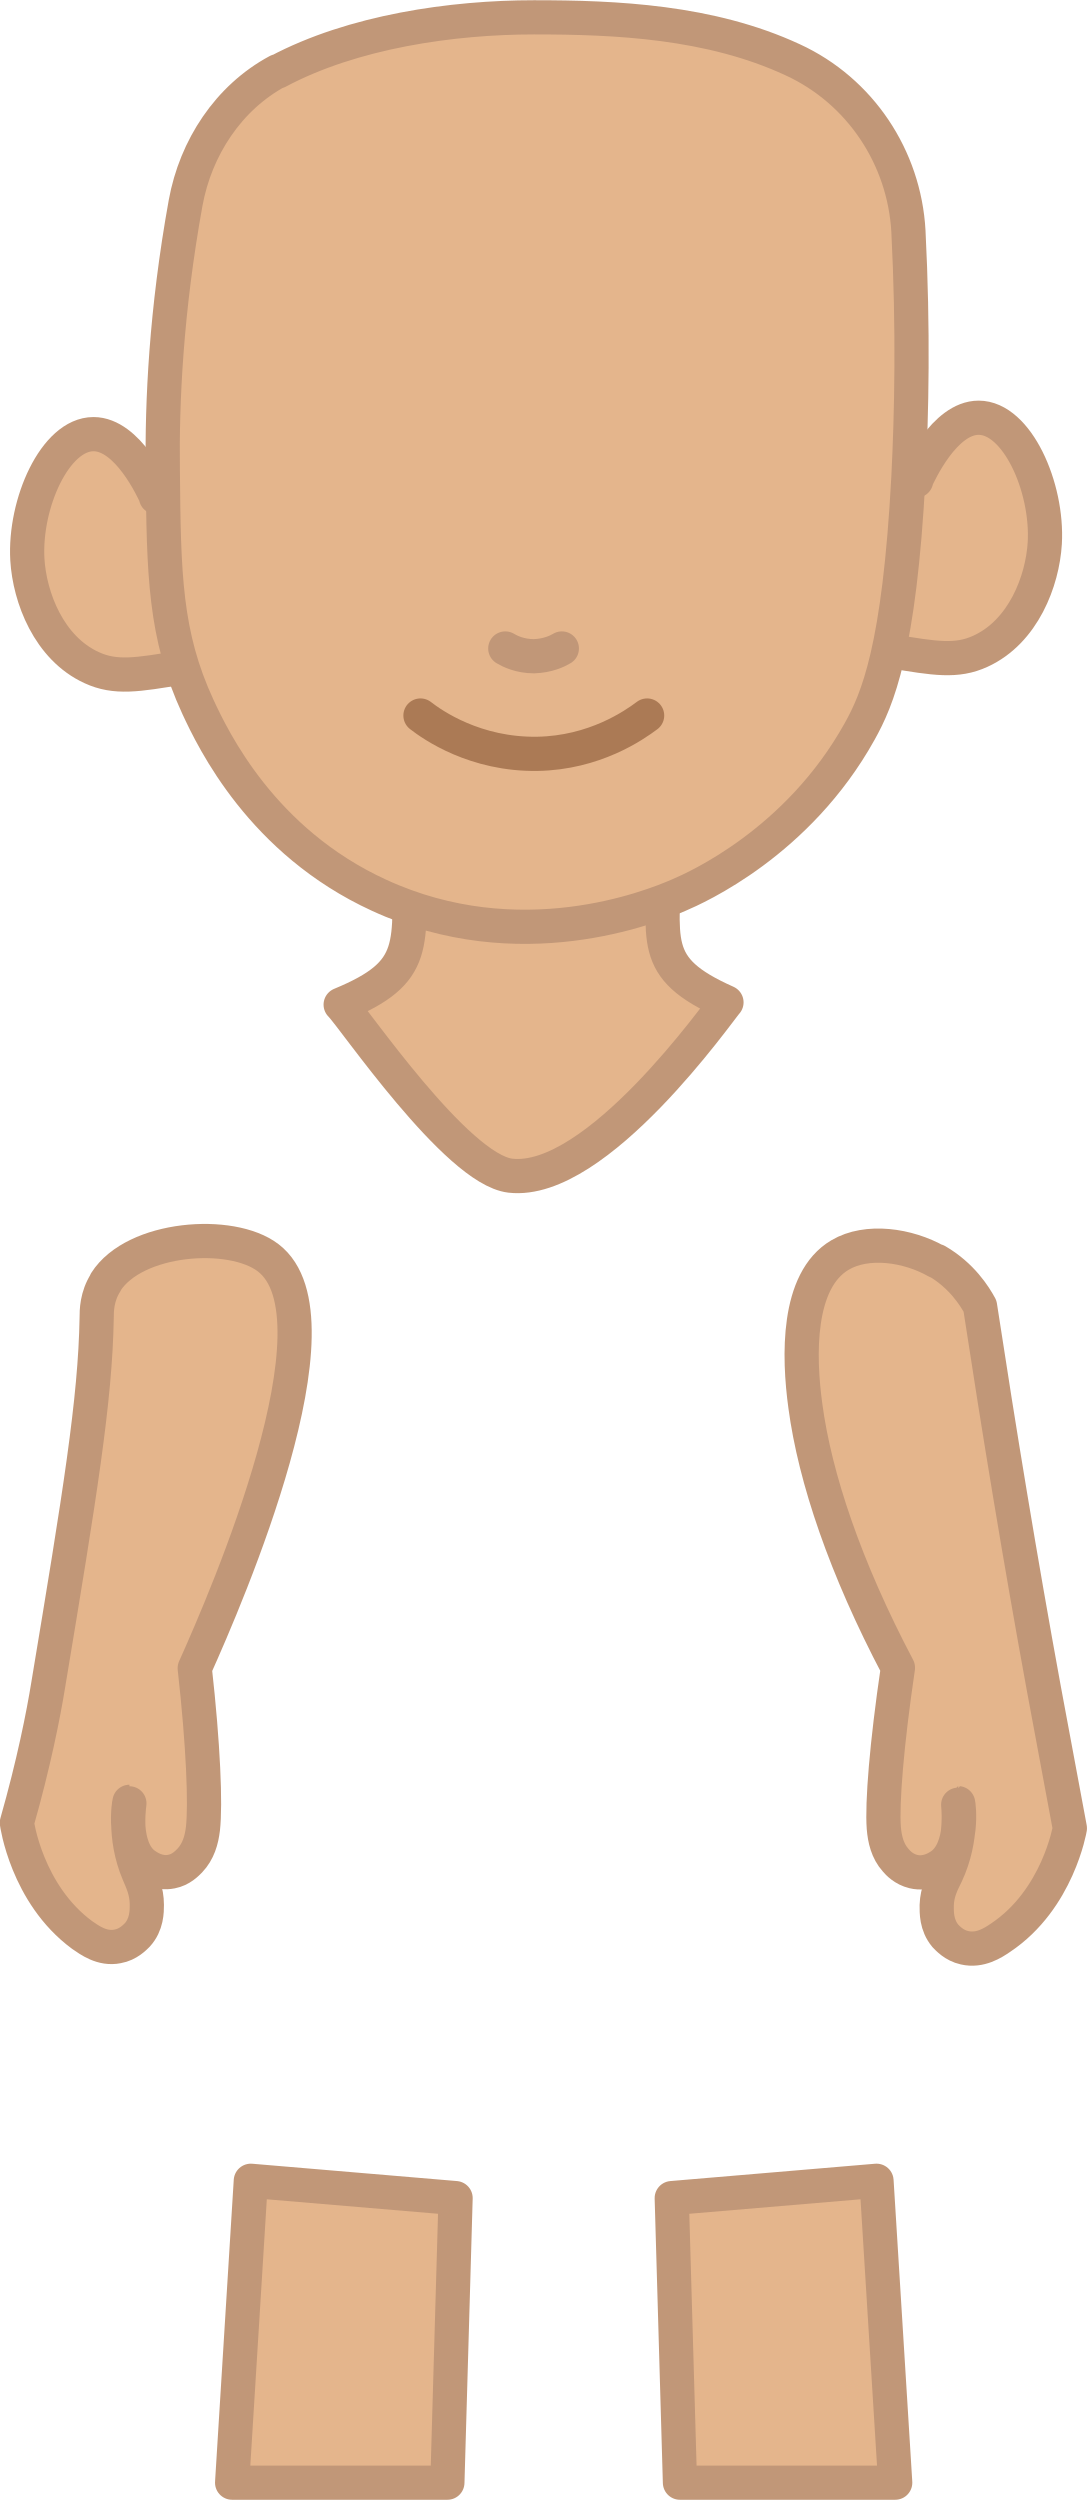
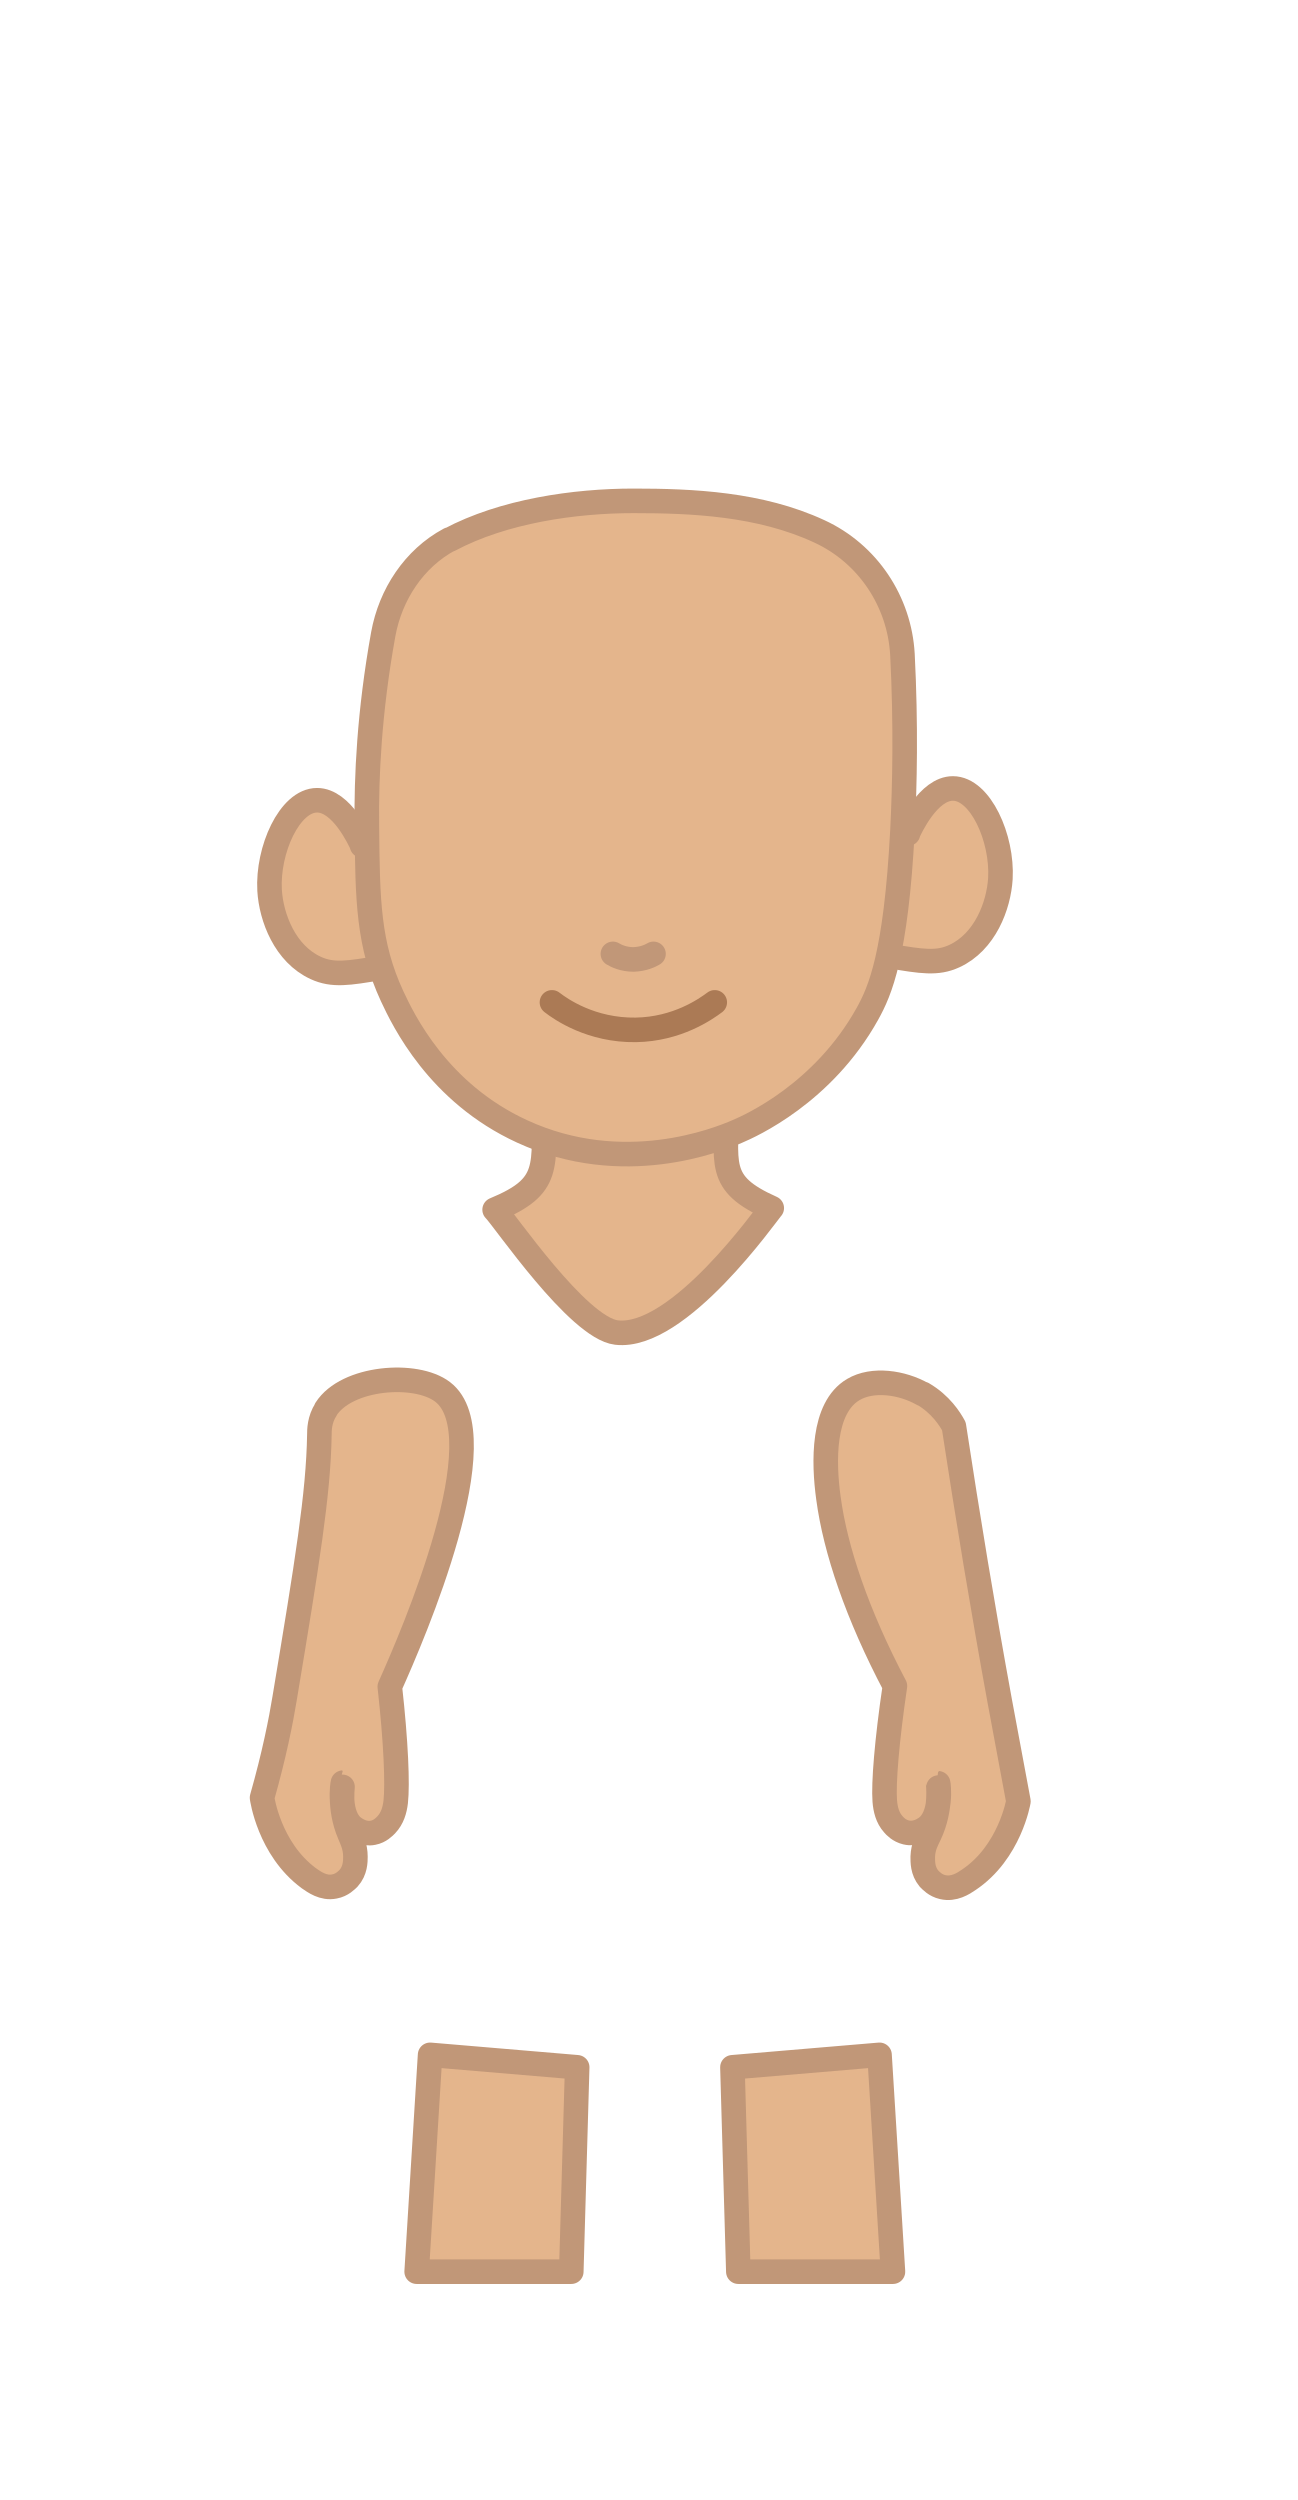
- <svg xmlns="http://www.w3.org/2000/svg" id="skin_beige" viewBox="0 0 23.83 54.82">
-   <path d="M5.09,54.44h4.72c.06-2.08.12-4.16.18-6.24l-4.49-.38c-.14,2.21-.27,4.41-.41,6.62Z" fill="#e4b58c" stroke="#c19778" stroke-linecap="round" stroke-linejoin="round" stroke-width=".75" />
-   <path d="M19.63,54.44h-4.72c-.06-2.08-.12-4.16-.18-6.24l4.49-.38c.14,2.21.27,4.41.41,6.62Z" fill="#e4b58c" stroke="#c19778" stroke-linecap="round" stroke-linejoin="round" stroke-width=".75" />
-   <path d="M20.08,10.54c.08-.17.63-1.38,1.38-1.38.84,0,1.52,1.52,1.45,2.75-.05.83-.47,1.94-1.41,2.37-.52.24-1,.16-1.95,0-1.43-.24-2.19-.36-2.6-.99-.59-.92-.29-2.71.92-3.21.69-.28,1.54-.09,2.22.46Z" fill="#e4b58c" stroke="#c19778" stroke-linecap="round" stroke-linejoin="round" stroke-width=".75" />
-   <path d="M3.43,10.9c-.08-.17-.63-1.38-1.38-1.38-.84,0-1.52,1.52-1.45,2.75.05.83.47,1.94,1.41,2.37.52.24,1,.16,1.95,0,1.43-.24,2.19-.36,2.6-.99.59-.92.29-2.71-.92-3.21-.69-.28-1.54-.09-2.22.46Z" fill="#e4b58c" stroke="#c19778" stroke-linecap="round" stroke-linejoin="round" stroke-width=".75" />
-   <path id="Neck" d="M8.97,18.75c0,1.99.24,2.56-1.5,3.28.27.26,2.54,3.61,3.72,3.75,1.9.22,4.59-3.64,4.74-3.8-1.73-.77-1.37-1.34-1.37-3.26-1.86.01-3.72.02-5.58.03Z" fill="#e4b58c" stroke="#c19778" stroke-linecap="round" stroke-linejoin="round" stroke-width=".75" />
-   <path id="Face" d="M6.09,1.56c-1.08.58-1.8,1.68-2.02,2.89-.43,2.38-.52,4.38-.5,5.85.02,2.29.04,3.62.77,5.2.34.73,1.4,2.95,3.97,4.13,3.08,1.42,5.97.26,6.57,0,.4-.17,2.62-1.16,3.97-3.59.39-.7.87-1.8,1.07-5.58.07-1.39.11-3.22,0-5.39-.09-1.62-1.06-3.08-2.54-3.76-1.81-.84-3.88-.93-5.67-.93s-3.97.31-5.62,1.19Z" fill="#e4b58c" stroke="#c19778" stroke-linecap="round" stroke-linejoin="round" stroke-width=".75" />
-   <path d="M9.22,15.69c.27.21,1.2.86,2.56.84,1.26-.02,2.13-.63,2.41-.84" fill="none" stroke="#ab7a55" stroke-linecap="round" stroke-linejoin="round" stroke-width=".75" />
-   <path d="M2.32,28.12c-.2.31-.2.63-.2.77-.03,1.81-.37,3.89-1.06,8.04-.11.68-.32,1.74-.69,3.04,0,0,.21,1.56,1.43,2.46.16.11.44.32.78.25.23-.04.38-.2.43-.25.21-.23.21-.52.21-.66,0-.31-.11-.52-.18-.69-.35-.82-.19-1.57-.2-1.57-.01,0-.17,1.02.34,1.38.06.04.29.21.58.15.21-.04.34-.18.4-.24.19-.2.26-.45.29-.7.06-.53.01-1.82-.18-3.52.72-1.6,3.34-7.68,1.61-9-.81-.62-2.93-.46-3.56.53Z" fill="#e4b58c" stroke="#c19778" stroke-linecap="round" stroke-linejoin="round" stroke-width=".75" />
-   <path d="M20.54,27.65c.55.32.83.77.95.99.42,2.75.88,5.55,1.4,8.39.19,1.03.38,2.05.57,3.06,0,0-.26,1.56-1.52,2.4-.16.11-.45.3-.79.22-.23-.05-.37-.21-.42-.26-.2-.24-.19-.52-.19-.67.01-.31.13-.51.21-.68.38-.81.25-1.56.26-1.56.01,0,.14,1.02-.39,1.37-.06.04-.3.2-.59.13-.21-.05-.34-.19-.39-.25-.18-.2-.24-.46-.26-.71-.04-.53.06-1.82.31-3.51-1.15-2.18-1.82-4.16-2.03-5.74-.15-1.09-.19-2.75.76-3.31.59-.35,1.49-.22,2.12.14Z" fill="#e4b58c" stroke="#c19778" stroke-linecap="round" stroke-linejoin="round" stroke-width=".75" />
-   <path d="M12.32,14.22c-.1.06-.31.16-.61.17-.31,0-.53-.11-.63-.17" fill="#e4b58c" stroke="#c19778" stroke-linecap="round" stroke-linejoin="round" stroke-width=".75" />
+ <svg xmlns="http://www.w3.org/2000/svg" id="skin_beige" viewBox="0 0 39.6 76.32">
+   <path d="M12.72,69.35h4.72c.06-2.08.12-4.16.18-6.24l-4.49-.38c-.14,2.21-.27,4.41-.41,6.62Z" fill="#e4b58c" stroke="#c19778" stroke-linecap="round" stroke-linejoin="round" stroke-width=".75" />
+   <path d="M27.26,69.35h-4.72c-.06-2.08-.12-4.16-.18-6.24l4.49-.38c.14,2.21.27,4.41.41,6.62Z" fill="#e4b58c" stroke="#c19778" stroke-linecap="round" stroke-linejoin="round" stroke-width=".75" />
+   <path d="M27.71,25.45c.08-.17.63-1.38,1.38-1.38.84,0,1.52,1.52,1.45,2.75-.05.83-.47,1.94-1.41,2.37-.52.24-1,.16-1.95,0-1.43-.24-2.19-.36-2.6-.99-.59-.92-.29-2.71.92-3.21.69-.28,1.54-.09,2.22.46Z" fill="#e4b58c" stroke="#c19778" stroke-linecap="round" stroke-linejoin="round" stroke-width=".75" />
+   <path d="M11.06,25.81c-.08-.17-.63-1.38-1.38-1.38-.84,0-1.52,1.52-1.45,2.75.05.83.47,1.94,1.41,2.37.52.24,1,.16,1.95,0,1.43-.24,2.19-.36,2.6-.99.59-.92.29-2.71-.92-3.21-.69-.28-1.54-.09-2.22.46Z" fill="#e4b58c" stroke="#c19778" stroke-linecap="round" stroke-linejoin="round" stroke-width=".75" />
+   <path id="Neck" d="M16.6,33.65c0,1.99.24,2.56-1.5,3.28.27.26,2.54,3.61,3.72,3.75,1.9.22,4.59-3.64,4.74-3.8-1.73-.77-1.37-1.34-1.37-3.26-1.86.01-3.72.02-5.58.03Z" fill="#e4b58c" stroke="#c19778" stroke-linecap="round" stroke-linejoin="round" stroke-width=".75" />
+   <path id="Face" d="M13.72,16.47c-1.08.58-1.8,1.68-2.02,2.89-.43,2.38-.52,4.38-.5,5.85.02,2.29.04,3.62.77,5.2.34.73,1.4,2.95,3.97,4.13,3.08,1.42,5.97.26,6.57,0,.4-.17,2.62-1.16,3.97-3.59.39-.7.87-1.8,1.07-5.58.07-1.39.11-3.22,0-5.39-.09-1.62-1.06-3.08-2.54-3.76-1.81-.84-3.88-.93-5.67-.93s-3.97.31-5.62,1.19Z" fill="#e4b58c" stroke="#c19778" stroke-linecap="round" stroke-linejoin="round" stroke-width=".75" />
+   <path d="M16.85,30.6c.27.21,1.2.86,2.56.84,1.26-.02,2.13-.63,2.41-.84" fill="none" stroke="#ab7a55" stroke-linecap="round" stroke-linejoin="round" stroke-width=".75" />
+   <path d="M9.95,43.03c-.2.31-.2.63-.2.77-.03,1.81-.37,3.89-1.06,8.04-.11.68-.32,1.74-.69,3.04,0,0,.21,1.56,1.43,2.46.16.11.44.32.78.25.23-.04.38-.2.43-.25.21-.23.21-.52.21-.66,0-.31-.11-.52-.18-.69-.35-.82-.19-1.57-.2-1.57-.01,0-.17,1.02.34,1.38.06.04.29.21.58.15.21-.04.34-.18.4-.24.19-.2.26-.45.29-.7.06-.53.01-1.82-.18-3.52.72-1.6,3.34-7.68,1.61-9-.81-.62-2.93-.46-3.56.53Z" fill="#e4b58c" stroke="#c19778" stroke-linecap="round" stroke-linejoin="round" stroke-width=".75" />
+   <path d="M28.17,42.55c.55.32.83.77.95.99.42,2.75.88,5.55,1.4,8.39.19,1.03.38,2.05.57,3.06,0,0-.26,1.56-1.52,2.4-.16.11-.45.3-.79.22-.23-.05-.37-.21-.42-.26-.2-.24-.19-.52-.19-.67.01-.31.13-.51.21-.68.38-.81.25-1.56.26-1.56.01,0,.14,1.02-.39,1.37-.06.04-.3.2-.59.13-.21-.05-.34-.19-.39-.25-.18-.2-.24-.46-.26-.71-.04-.53.06-1.82.31-3.51-1.15-2.18-1.82-4.16-2.03-5.74-.15-1.09-.19-2.75.76-3.31.59-.35,1.49-.22,2.12.14Z" fill="#e4b58c" stroke="#c19778" stroke-linecap="round" stroke-linejoin="round" stroke-width=".75" />
+   <path d="M19.95,29.12c-.1.06-.31.16-.61.17-.31,0-.53-.11-.63-.17" fill="#e4b58c" stroke="#c19778" stroke-linecap="round" stroke-linejoin="round" stroke-width=".75" />
</svg>
